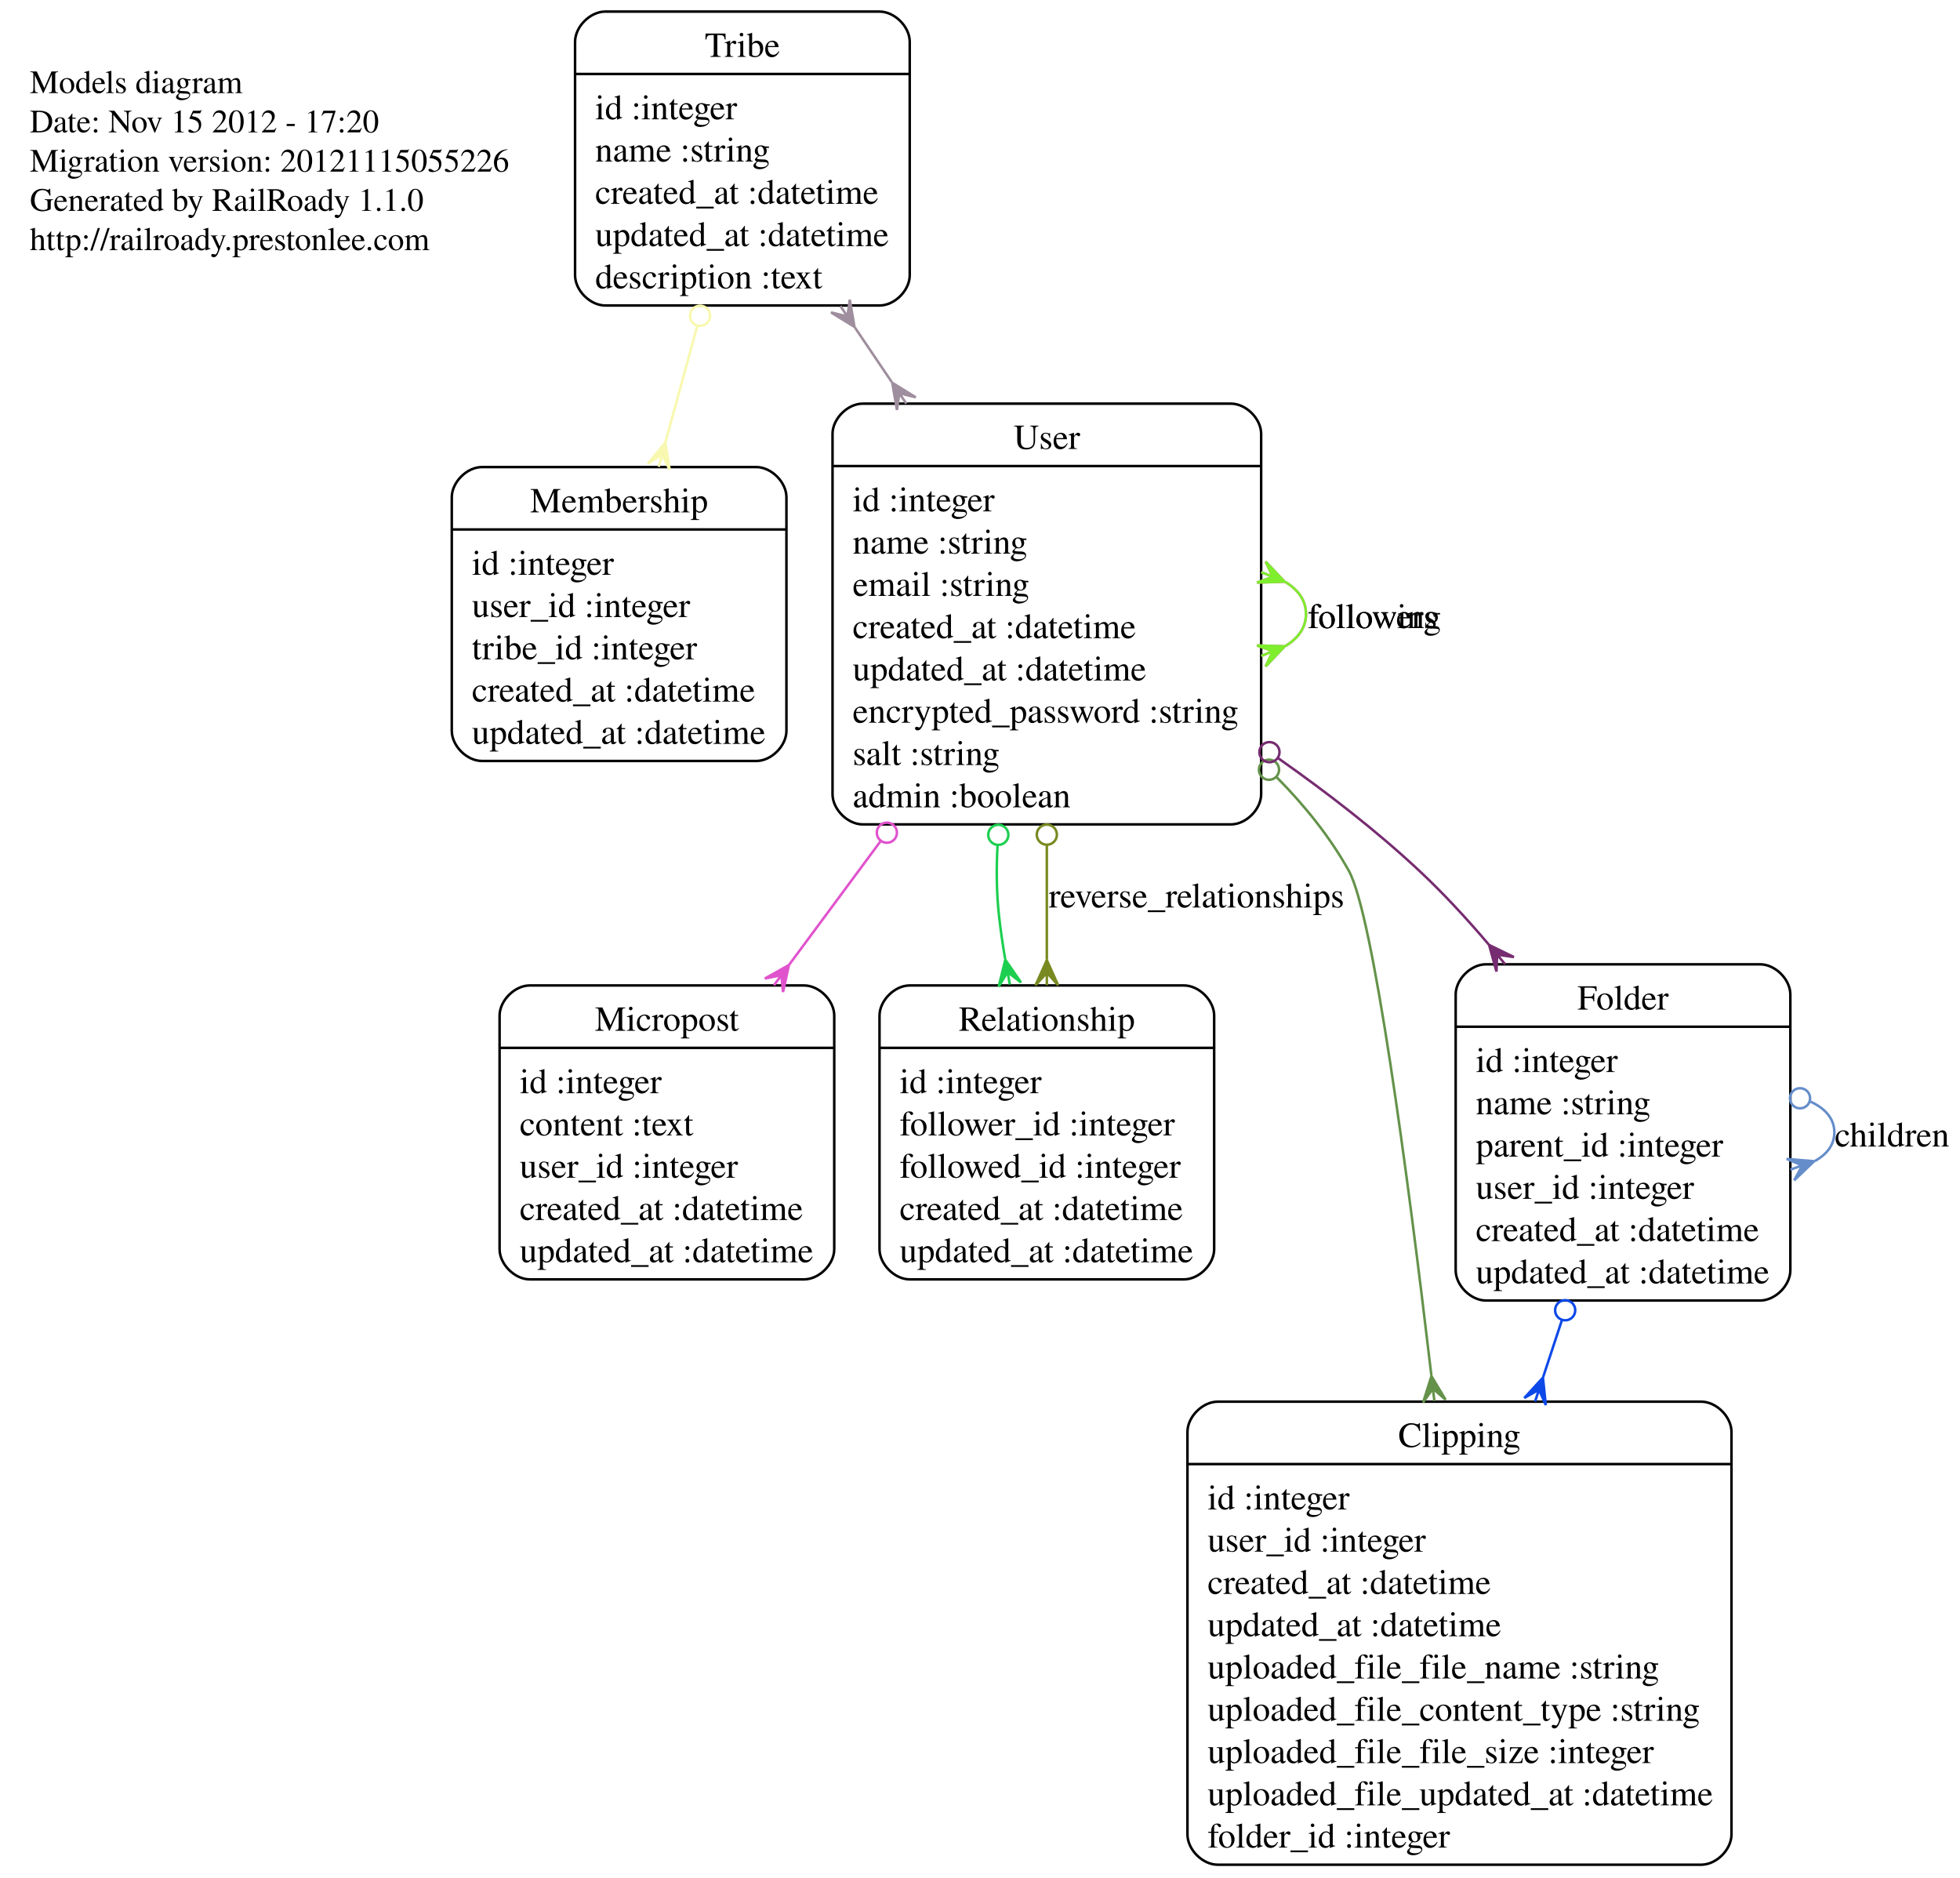
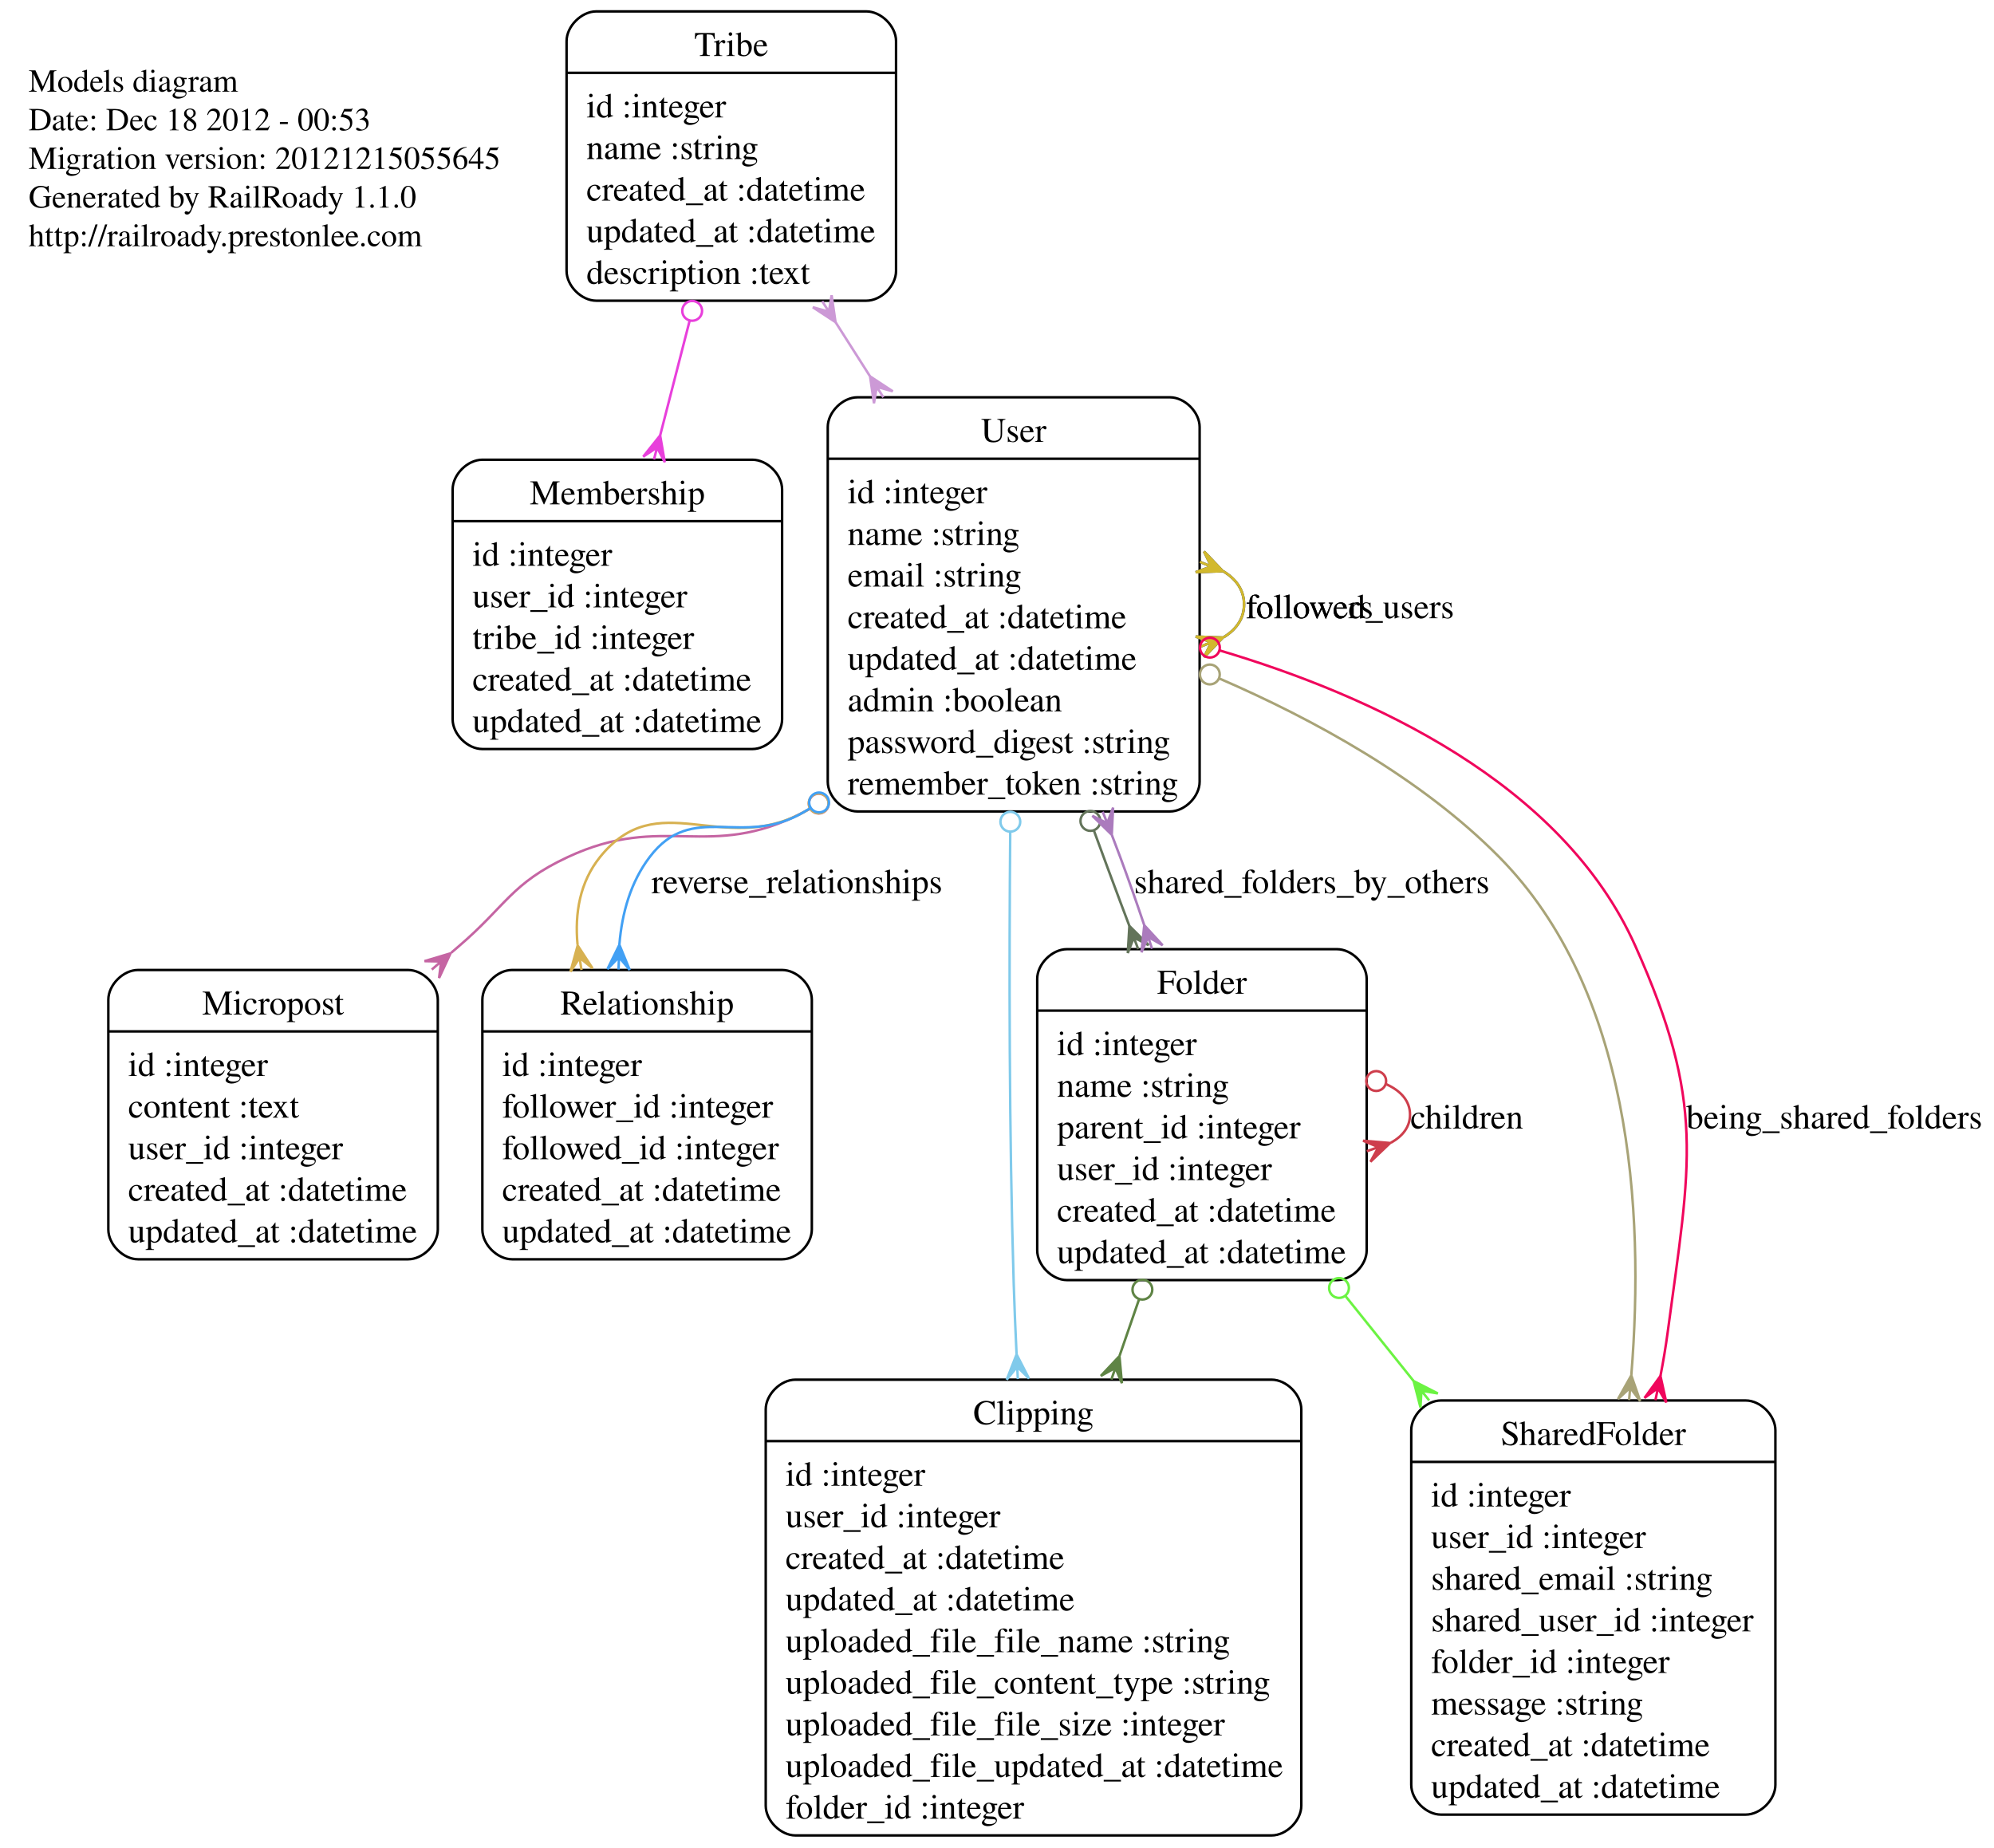
- <svg xmlns="http://www.w3.org/2000/svg" width="779pt" height="746pt" viewBox="0.00 0.00 778.87 746.00">
+ <svg xmlns="http://www.w3.org/2000/svg" width="805pt" height="746pt" viewBox="0.00 0.00 804.52 746.00">
  <g id="graph0" class="graph" transform="scale(1 1) rotate(0) translate(4 742)">
-     <polygon fill="white" stroke="white" points="-4,5 -4,-742 775.869,-742 775.869,5 -4,5" />
+     <polygon fill="white" stroke="white" points="-4,5 -4,-742 801.518,-742 801.518,5 -4,5" />
    <g id="node1" class="node">
-       <text text-anchor="start" x="7.788" y="-705" font-family="Times,serif" font-size="13.00">Models diagram</text>
-       <text text-anchor="start" x="7.788" y="-689.4" font-family="Times,serif" font-size="13.00">Date: Nov 15 2012 - 17:20</text>
-       <text text-anchor="start" x="7.788" y="-673.8" font-family="Times,serif" font-size="13.00">Migration version: 20121115055226</text>
-       <text text-anchor="start" x="7.788" y="-658.2" font-family="Times,serif" font-size="13.00">Generated by RailRoady 1.1.0</text>
-       <text text-anchor="start" x="7.788" y="-642.6" font-family="Times,serif" font-size="13.00">http://railroady.prestonlee.com</text>
+       <text text-anchor="start" x="7.312" y="-705" font-family="Times,serif" font-size="13.00">Models diagram</text>
+       <text text-anchor="start" x="7.312" y="-689.4" font-family="Times,serif" font-size="13.00">Date: Dec 18 2012 - 00:53</text>
+       <text text-anchor="start" x="7.312" y="-673.8" font-family="Times,serif" font-size="13.00">Migration version: 20121215055645</text>
+       <text text-anchor="start" x="7.312" y="-658.2" font-family="Times,serif" font-size="13.00">Generated by RailRoady 1.1.0</text>
+       <text text-anchor="start" x="7.312" y="-642.6" font-family="Times,serif" font-size="13.00">http://railroady.prestonlee.com</text>
    </g>
    <g id="node2" class="node">
-       <path fill="none" stroke="black" d="M479.891,-1C479.891,-1 672.109,-1 672.109,-1 678.109,-1 684.109,-7 684.109,-13 684.109,-13 684.109,-173 684.109,-173 684.109,-179 678.109,-185 672.109,-185 672.109,-185 479.891,-185 479.891,-185 473.891,-185 467.891,-179 467.891,-173 467.891,-173 467.891,-13 467.891,-13 467.891,-7 473.891,-1 479.891,-1" />
-       <text text-anchor="middle" x="576" y="-167" font-family="Times,serif" font-size="14.00">Clipping</text>
-       <polyline fill="none" stroke="black" points="467.891,-160.2 684.109,-160.2 " />
-       <text text-anchor="start" x="475.891" y="-142.2" font-family="Times,serif" font-size="14.00">id :integer</text>
-       <text text-anchor="start" x="475.891" y="-125.4" font-family="Times,serif" font-size="14.00">user_id :integer</text>
-       <text text-anchor="start" x="475.891" y="-108.6" font-family="Times,serif" font-size="14.00">created_at :datetime</text>
-       <text text-anchor="start" x="475.891" y="-91.8" font-family="Times,serif" font-size="14.00">updated_at :datetime</text>
-       <text text-anchor="start" x="475.891" y="-75" font-family="Times,serif" font-size="14.00">uploaded_file_file_name :string</text>
-       <text text-anchor="start" x="475.891" y="-58.2" font-family="Times,serif" font-size="14.00">uploaded_file_content_type :string</text>
-       <text text-anchor="start" x="475.891" y="-41.4" font-family="Times,serif" font-size="14.00">uploaded_file_file_size :integer</text>
-       <text text-anchor="start" x="475.891" y="-24.6" font-family="Times,serif" font-size="14.00">uploaded_file_updated_at :datetime</text>
-       <text text-anchor="start" x="475.891" y="-7.8" font-family="Times,serif" font-size="14.00">folder_id :integer</text>
+       <path fill="none" stroke="black" d="M316.891,-1C316.891,-1 509.109,-1 509.109,-1 515.109,-1 521.109,-7 521.109,-13 521.109,-13 521.109,-173 521.109,-173 521.109,-179 515.109,-185 509.109,-185 509.109,-185 316.891,-185 316.891,-185 310.891,-185 304.891,-179 304.891,-173 304.891,-173 304.891,-13 304.891,-13 304.891,-7 310.891,-1 316.891,-1" />
+       <text text-anchor="middle" x="413" y="-167" font-family="Times,serif" font-size="14.00">Clipping</text>
+       <polyline fill="none" stroke="black" points="304.891,-160.2 521.109,-160.2 " />
+       <text text-anchor="start" x="312.891" y="-142.2" font-family="Times,serif" font-size="14.00">id :integer</text>
+       <text text-anchor="start" x="312.891" y="-125.4" font-family="Times,serif" font-size="14.00">user_id :integer</text>
+       <text text-anchor="start" x="312.891" y="-108.6" font-family="Times,serif" font-size="14.00">created_at :datetime</text>
+       <text text-anchor="start" x="312.891" y="-91.8" font-family="Times,serif" font-size="14.00">updated_at :datetime</text>
+       <text text-anchor="start" x="312.891" y="-75" font-family="Times,serif" font-size="14.00">uploaded_file_file_name :string</text>
+       <text text-anchor="start" x="312.891" y="-58.2" font-family="Times,serif" font-size="14.00">uploaded_file_content_type :string</text>
+       <text text-anchor="start" x="312.891" y="-41.4" font-family="Times,serif" font-size="14.00">uploaded_file_file_size :integer</text>
+       <text text-anchor="start" x="312.891" y="-24.6" font-family="Times,serif" font-size="14.00">uploaded_file_updated_at :datetime</text>
+       <text text-anchor="start" x="312.891" y="-7.8" font-family="Times,serif" font-size="14.00">folder_id :integer</text>
    </g>
    <g id="node3" class="node">
-       <path fill="none" stroke="black" d="M586.495,-225.2C586.495,-225.2 695.505,-225.2 695.505,-225.2 701.505,-225.2 707.505,-231.2 707.505,-237.2 707.505,-237.2 707.505,-346.8 707.505,-346.8 707.505,-352.8 701.505,-358.8 695.505,-358.8 695.505,-358.8 586.495,-358.8 586.495,-358.8 580.495,-358.8 574.495,-352.8 574.495,-346.8 574.495,-346.8 574.495,-237.2 574.495,-237.2 574.495,-231.2 580.495,-225.2 586.495,-225.2" />
-       <text text-anchor="middle" x="641" y="-340.8" font-family="Times,serif" font-size="14.00">Folder</text>
-       <polyline fill="none" stroke="black" points="574.495,-334 707.505,-334 " />
-       <text text-anchor="start" x="582.495" y="-316" font-family="Times,serif" font-size="14.00">id :integer</text>
-       <text text-anchor="start" x="582.495" y="-299.2" font-family="Times,serif" font-size="14.00">name :string</text>
-       <text text-anchor="start" x="582.495" y="-282.4" font-family="Times,serif" font-size="14.00">parent_id :integer</text>
-       <text text-anchor="start" x="582.495" y="-265.6" font-family="Times,serif" font-size="14.00">user_id :integer</text>
-       <text text-anchor="start" x="582.495" y="-248.8" font-family="Times,serif" font-size="14.00">created_at :datetime</text>
-       <text text-anchor="start" x="582.495" y="-232" font-family="Times,serif" font-size="14.00">updated_at :datetime</text>
+       <path fill="none" stroke="black" d="M426.495,-225.2C426.495,-225.2 535.505,-225.2 535.505,-225.2 541.505,-225.2 547.505,-231.2 547.505,-237.2 547.505,-237.2 547.505,-346.8 547.505,-346.8 547.505,-352.8 541.505,-358.8 535.505,-358.8 535.505,-358.8 426.495,-358.8 426.495,-358.8 420.495,-358.8 414.495,-352.8 414.495,-346.8 414.495,-346.8 414.495,-237.2 414.495,-237.2 414.495,-231.2 420.495,-225.2 426.495,-225.2" />
+       <text text-anchor="middle" x="481" y="-340.8" font-family="Times,serif" font-size="14.00">Folder</text>
+       <polyline fill="none" stroke="black" points="414.495,-334 547.505,-334 " />
+       <text text-anchor="start" x="422.495" y="-316" font-family="Times,serif" font-size="14.00">id :integer</text>
+       <text text-anchor="start" x="422.495" y="-299.2" font-family="Times,serif" font-size="14.00">name :string</text>
+       <text text-anchor="start" x="422.495" y="-282.4" font-family="Times,serif" font-size="14.00">parent_id :integer</text>
+       <text text-anchor="start" x="422.495" y="-265.6" font-family="Times,serif" font-size="14.00">user_id :integer</text>
+       <text text-anchor="start" x="422.495" y="-248.8" font-family="Times,serif" font-size="14.00">created_at :datetime</text>
+       <text text-anchor="start" x="422.495" y="-232" font-family="Times,serif" font-size="14.00">updated_at :datetime</text>
    </g>
    <g id="edge1" class="edge">
-       <path fill="none" stroke="#658dca" d="M715.434,-304.269C721.345,-301.583 725,-297.493 725,-292 725,-287.104 722.096,-283.323 717.28,-280.657" />
-       <ellipse fill="none" stroke="#658dca" cx="711.357" cy="-305.566" rx="4" ry="4" />
-       <polygon fill="#658dca" stroke="#658dca" points="716.975,-280.549 709.042,-272.979 712.26,-278.886 707.545,-277.222 707.545,-277.222 707.545,-277.222 712.26,-278.886 706.048,-281.466 716.975,-280.549 716.975,-280.549" />
-       <text text-anchor="middle" x="747.935" y="-286.4" font-family="Times,serif" font-size="14.00">children</text>
+       <path fill="none" stroke="#ce3e4c" d="M555.434,-304.269C561.345,-301.583 565,-297.493 565,-292 565,-287.104 562.096,-283.323 557.28,-280.657" />
+       <ellipse fill="none" stroke="#ce3e4c" cx="551.357" cy="-305.566" rx="4" ry="4" />
+       <polygon fill="#ce3e4c" stroke="#ce3e4c" points="556.975,-280.549 549.042,-272.979 552.26,-278.886 547.545,-277.222 547.545,-277.222 547.545,-277.222 552.26,-278.886 546.048,-281.466 556.975,-280.549 556.975,-280.549" />
+       <text text-anchor="middle" x="587.935" y="-286.4" font-family="Times,serif" font-size="14.00">children</text>
    </g>
    <g id="edge2" class="edge">
-       <path fill="none" stroke="#0d49e9" d="M616.75,-217.503C614.295,-210.062 611.772,-202.417 609.244,-194.754" />
-       <ellipse fill="none" stroke="#0d49e9" cx="618.012" cy="-221.329" rx="4" ry="4" />
-       <polygon fill="#0d49e9" stroke="#0d49e9" points="609.176,-194.549 610.316,-183.642 607.609,-189.801 606.043,-185.052 606.043,-185.052 606.043,-185.052 607.609,-189.801 601.769,-186.462 609.176,-194.549 609.176,-194.549" />
+       <path fill="none" stroke="#5f8445" d="M455.63,-217.503C453.062,-210.062 450.423,-202.417 447.778,-194.754" />
+       <ellipse fill="none" stroke="#5f8445" cx="456.957" cy="-221.347" rx="4" ry="4" />
+       <polygon fill="#5f8445" stroke="#5f8445" points="447.692,-194.505 448.683,-183.584 446.061,-189.779 444.429,-185.052 444.429,-185.052 444.429,-185.052 446.061,-189.779 440.176,-186.521 447.692,-194.505 447.692,-194.505" />
+     </g>
+     <g id="node7" class="node">
+       <path fill="none" stroke="black" d="M577.495,-9.4C577.495,-9.4 700.505,-9.4 700.505,-9.4 706.505,-9.4 712.505,-15.4 712.505,-21.4 712.505,-21.4 712.505,-164.6 712.505,-164.6 712.505,-170.6 706.505,-176.6 700.505,-176.6 700.505,-176.6 577.495,-176.6 577.495,-176.6 571.495,-176.6 565.495,-170.6 565.495,-164.6 565.495,-164.6 565.495,-21.4 565.495,-21.4 565.495,-15.4 571.495,-9.4 577.495,-9.4" />
+       <text text-anchor="middle" x="639" y="-158.6" font-family="Times,serif" font-size="14.00">SharedFolder</text>
+       <polyline fill="none" stroke="black" points="565.495,-151.8 712.505,-151.8 " />
+       <text text-anchor="start" x="573.495" y="-133.8" font-family="Times,serif" font-size="14.00">id :integer</text>
+       <text text-anchor="start" x="573.495" y="-117" font-family="Times,serif" font-size="14.00">user_id :integer</text>
+       <text text-anchor="start" x="573.495" y="-100.2" font-family="Times,serif" font-size="14.00">shared_email :string</text>
+       <text text-anchor="start" x="573.495" y="-83.4" font-family="Times,serif" font-size="14.00">shared_user_id :integer</text>
+       <text text-anchor="start" x="573.495" y="-66.6" font-family="Times,serif" font-size="14.00">folder_id :integer</text>
+       <text text-anchor="start" x="573.495" y="-49.8" font-family="Times,serif" font-size="14.00">message :string</text>
+       <text text-anchor="start" x="573.495" y="-33" font-family="Times,serif" font-size="14.00">created_at :datetime</text>
+       <text text-anchor="start" x="573.495" y="-16.2" font-family="Times,serif" font-size="14.00">updated_at :datetime</text>
+     </g>
+     <g id="edge3" class="edge">
+       <path fill="none" stroke="#6bf342" d="M538.848,-218.873C547.8,-207.712 557.143,-196.063 566.369,-184.559" />
+       <ellipse fill="none" stroke="#6bf342" cx="536.334" cy="-222.008" rx="4" ry="4" />
+       <polygon fill="#6bf342" stroke="#6bf342" points="566.474,-184.427 576.241,-179.442 569.603,-180.527 572.731,-176.627 572.731,-176.627 572.731,-176.627 569.603,-180.527 569.221,-173.811 566.474,-184.427 566.474,-184.427" />
    </g>
    <g id="node4" class="node">
-       <path fill="none" stroke="black" d="M187.495,-439.6C187.495,-439.6 296.505,-439.6 296.505,-439.6 302.505,-439.6 308.505,-445.6 308.505,-451.6 308.505,-451.6 308.505,-544.4 308.505,-544.4 308.505,-550.4 302.505,-556.4 296.505,-556.4 296.505,-556.4 187.495,-556.4 187.495,-556.4 181.495,-556.4 175.495,-550.4 175.495,-544.4 175.495,-544.4 175.495,-451.6 175.495,-451.6 175.495,-445.6 181.495,-439.6 187.495,-439.6" />
-       <text text-anchor="middle" x="242" y="-538.4" font-family="Times,serif" font-size="14.00">Membership</text>
-       <polyline fill="none" stroke="black" points="175.495,-531.6 308.505,-531.6 " />
-       <text text-anchor="start" x="183.495" y="-513.6" font-family="Times,serif" font-size="14.00">id :integer</text>
-       <text text-anchor="start" x="183.495" y="-496.8" font-family="Times,serif" font-size="14.00">user_id :integer</text>
-       <text text-anchor="start" x="183.495" y="-480" font-family="Times,serif" font-size="14.00">tribe_id :integer</text>
-       <text text-anchor="start" x="183.495" y="-463.2" font-family="Times,serif" font-size="14.00">created_at :datetime</text>
-       <text text-anchor="start" x="183.495" y="-446.4" font-family="Times,serif" font-size="14.00">updated_at :datetime</text>
+       <path fill="none" stroke="black" d="M190.495,-439.6C190.495,-439.6 299.505,-439.6 299.505,-439.6 305.505,-439.6 311.505,-445.6 311.505,-451.6 311.505,-451.6 311.505,-544.4 311.505,-544.4 311.505,-550.4 305.505,-556.4 299.505,-556.4 299.505,-556.4 190.495,-556.4 190.495,-556.4 184.495,-556.4 178.495,-550.4 178.495,-544.4 178.495,-544.4 178.495,-451.6 178.495,-451.6 178.495,-445.6 184.495,-439.6 190.495,-439.6" />
+       <text text-anchor="middle" x="245" y="-538.4" font-family="Times,serif" font-size="14.00">Membership</text>
+       <polyline fill="none" stroke="black" points="178.495,-531.6 311.505,-531.6 " />
+       <text text-anchor="start" x="186.495" y="-513.6" font-family="Times,serif" font-size="14.00">id :integer</text>
+       <text text-anchor="start" x="186.495" y="-496.8" font-family="Times,serif" font-size="14.00">user_id :integer</text>
+       <text text-anchor="start" x="186.495" y="-480" font-family="Times,serif" font-size="14.00">tribe_id :integer</text>
+       <text text-anchor="start" x="186.495" y="-463.2" font-family="Times,serif" font-size="14.00">created_at :datetime</text>
+       <text text-anchor="start" x="186.495" y="-446.4" font-family="Times,serif" font-size="14.00">updated_at :datetime</text>
    </g>
    <g id="node5" class="node">
-       <path fill="none" stroke="black" d="M206.495,-233.6C206.495,-233.6 315.505,-233.6 315.505,-233.6 321.505,-233.6 327.505,-239.6 327.505,-245.6 327.505,-245.6 327.505,-338.4 327.505,-338.4 327.505,-344.4 321.505,-350.4 315.505,-350.4 315.505,-350.4 206.495,-350.4 206.495,-350.4 200.495,-350.4 194.495,-344.4 194.495,-338.4 194.495,-338.4 194.495,-245.6 194.495,-245.6 194.495,-239.6 200.495,-233.6 206.495,-233.6" />
-       <text text-anchor="middle" x="261" y="-332.4" font-family="Times,serif" font-size="14.00">Micropost</text>
-       <polyline fill="none" stroke="black" points="194.495,-325.6 327.505,-325.6 " />
-       <text text-anchor="start" x="202.495" y="-307.6" font-family="Times,serif" font-size="14.00">id :integer</text>
-       <text text-anchor="start" x="202.495" y="-290.8" font-family="Times,serif" font-size="14.00">content :text</text>
-       <text text-anchor="start" x="202.495" y="-274" font-family="Times,serif" font-size="14.00">user_id :integer</text>
-       <text text-anchor="start" x="202.495" y="-257.2" font-family="Times,serif" font-size="14.00">created_at :datetime</text>
-       <text text-anchor="start" x="202.495" y="-240.4" font-family="Times,serif" font-size="14.00">updated_at :datetime</text>
+       <path fill="none" stroke="black" d="M51.495,-233.6C51.495,-233.6 160.505,-233.6 160.505,-233.6 166.505,-233.6 172.505,-239.6 172.505,-245.6 172.505,-245.6 172.505,-338.4 172.505,-338.4 172.505,-344.4 166.505,-350.4 160.505,-350.4 160.505,-350.4 51.495,-350.4 51.495,-350.4 45.495,-350.4 39.495,-344.4 39.495,-338.4 39.495,-338.4 39.495,-245.6 39.495,-245.6 39.495,-239.6 45.495,-233.6 51.495,-233.6" />
+       <text text-anchor="middle" x="106" y="-332.4" font-family="Times,serif" font-size="14.00">Micropost</text>
+       <polyline fill="none" stroke="black" points="39.495,-325.6 172.505,-325.6 " />
+       <text text-anchor="start" x="47.495" y="-307.6" font-family="Times,serif" font-size="14.00">id :integer</text>
+       <text text-anchor="start" x="47.495" y="-290.8" font-family="Times,serif" font-size="14.00">content :text</text>
+       <text text-anchor="start" x="47.495" y="-274" font-family="Times,serif" font-size="14.00">user_id :integer</text>
+       <text text-anchor="start" x="47.495" y="-257.2" font-family="Times,serif" font-size="14.00">created_at :datetime</text>
+       <text text-anchor="start" x="47.495" y="-240.4" font-family="Times,serif" font-size="14.00">updated_at :datetime</text>
    </g>
    <g id="node6" class="node">
-       <path fill="none" stroke="black" d="M357.495,-233.6C357.495,-233.6 466.505,-233.6 466.505,-233.6 472.505,-233.6 478.505,-239.6 478.505,-245.6 478.505,-245.6 478.505,-338.4 478.505,-338.4 478.505,-344.4 472.505,-350.4 466.505,-350.4 466.505,-350.4 357.495,-350.4 357.495,-350.4 351.495,-350.4 345.495,-344.4 345.495,-338.4 345.495,-338.4 345.495,-245.6 345.495,-245.6 345.495,-239.6 351.495,-233.6 357.495,-233.6" />
-       <text text-anchor="middle" x="412" y="-332.4" font-family="Times,serif" font-size="14.00">Relationship</text>
-       <polyline fill="none" stroke="black" points="345.495,-325.6 478.505,-325.6 " />
-       <text text-anchor="start" x="353.495" y="-307.6" font-family="Times,serif" font-size="14.00">id :integer</text>
-       <text text-anchor="start" x="353.495" y="-290.8" font-family="Times,serif" font-size="14.00">follower_id :integer</text>
-       <text text-anchor="start" x="353.495" y="-274" font-family="Times,serif" font-size="14.00">followed_id :integer</text>
-       <text text-anchor="start" x="353.495" y="-257.2" font-family="Times,serif" font-size="14.00">created_at :datetime</text>
-       <text text-anchor="start" x="353.495" y="-240.4" font-family="Times,serif" font-size="14.00">updated_at :datetime</text>
+       <path fill="none" stroke="black" d="M202.495,-233.6C202.495,-233.6 311.505,-233.6 311.505,-233.6 317.505,-233.6 323.505,-239.6 323.505,-245.6 323.505,-245.6 323.505,-338.4 323.505,-338.4 323.505,-344.4 317.505,-350.4 311.505,-350.4 311.505,-350.4 202.495,-350.4 202.495,-350.4 196.495,-350.4 190.495,-344.4 190.495,-338.4 190.495,-338.4 190.495,-245.6 190.495,-245.6 190.495,-239.6 196.495,-233.6 202.495,-233.6" />
+       <text text-anchor="middle" x="257" y="-332.4" font-family="Times,serif" font-size="14.00">Relationship</text>
+       <polyline fill="none" stroke="black" points="190.495,-325.6 323.505,-325.6 " />
+       <text text-anchor="start" x="198.495" y="-307.6" font-family="Times,serif" font-size="14.00">id :integer</text>
+       <text text-anchor="start" x="198.495" y="-290.8" font-family="Times,serif" font-size="14.00">follower_id :integer</text>
+       <text text-anchor="start" x="198.495" y="-274" font-family="Times,serif" font-size="14.00">followed_id :integer</text>
+       <text text-anchor="start" x="198.495" y="-257.2" font-family="Times,serif" font-size="14.00">created_at :datetime</text>
+       <text text-anchor="start" x="198.495" y="-240.4" font-family="Times,serif" font-size="14.00">updated_at :datetime</text>
    </g>
-     <g id="node7" class="node">
+     <g id="node8" class="node">
      <path fill="none" stroke="black" d="M236.495,-620.6C236.495,-620.6 345.505,-620.6 345.505,-620.6 351.505,-620.6 357.505,-626.6 357.505,-632.6 357.505,-632.6 357.505,-725.4 357.505,-725.4 357.505,-731.4 351.505,-737.4 345.505,-737.4 345.505,-737.4 236.495,-737.4 236.495,-737.4 230.495,-737.4 224.495,-731.4 224.495,-725.4 224.495,-725.4 224.495,-632.6 224.495,-632.6 224.495,-626.6 230.495,-620.6 236.495,-620.6" />
      <text text-anchor="middle" x="291" y="-719.4" font-family="Times,serif" font-size="14.00">Tribe</text>
      <polyline fill="none" stroke="black" points="224.495,-712.6 357.505,-712.6 " />
      <text text-anchor="start" x="232.495" y="-694.6" font-family="Times,serif" font-size="14.00">id :integer</text>
      <text text-anchor="start" x="232.495" y="-677.8" font-family="Times,serif" font-size="14.00">name :string</text>
      <text text-anchor="start" x="232.495" y="-661" font-family="Times,serif" font-size="14.00">created_at :datetime</text>
      <text text-anchor="start" x="232.495" y="-644.2" font-family="Times,serif" font-size="14.00">updated_at :datetime</text>
      <text text-anchor="start" x="232.495" y="-627.4" font-family="Times,serif" font-size="14.00">description :text</text>
    </g>
-     <g id="edge3" class="edge">
-       <path fill="none" stroke="#f8f8b0" d="M273.098,-612.603C268.972,-597.531 264.577,-581.474 260.429,-566.321" />
-       <ellipse fill="none" stroke="#f8f8b0" cx="274.17" cy="-616.52" rx="4" ry="4" />
-       <polygon fill="#f8f8b0" stroke="#f8f8b0" points="260.384,-566.159 262.084,-555.326 259.064,-561.337 257.744,-556.514 257.744,-556.514 257.744,-556.514 259.064,-561.337 253.404,-557.702 260.384,-566.159 260.384,-566.159" />
+     <g id="edge4" class="edge">
+       <path fill="none" stroke="#e83fdb" d="M274.194,-612.603C270.321,-597.531 266.194,-581.474 262.3,-566.321" />
+       <ellipse fill="none" stroke="#e83fdb" cx="275.196" cy="-616.504" rx="4" ry="4" />
+       <polygon fill="#e83fdb" stroke="#e83fdb" points="262.269,-566.199 264.139,-555.394 261.025,-561.357 259.78,-556.514 259.78,-556.514 259.78,-556.514 261.025,-561.357 255.422,-557.634 262.269,-566.199 262.269,-566.199" />
    </g>
-     <g id="node8" class="node">
-       <path fill="none" stroke="black" d="M338.822,-414.4C338.822,-414.4 485.178,-414.4 485.178,-414.4 491.178,-414.4 497.178,-420.4 497.178,-426.4 497.178,-426.4 497.178,-569.6 497.178,-569.6 497.178,-575.6 491.178,-581.6 485.178,-581.6 485.178,-581.6 338.822,-581.6 338.822,-581.6 332.822,-581.6 326.822,-575.6 326.822,-569.6 326.822,-569.6 326.822,-426.4 326.822,-426.4 326.822,-420.4 332.822,-414.4 338.822,-414.4" />
-       <text text-anchor="middle" x="412" y="-563.6" font-family="Times,serif" font-size="14.00">User</text>
-       <polyline fill="none" stroke="black" points="326.822,-556.8 497.178,-556.8 " />
-       <text text-anchor="start" x="334.822" y="-538.8" font-family="Times,serif" font-size="14.00">id :integer</text>
-       <text text-anchor="start" x="334.822" y="-522" font-family="Times,serif" font-size="14.00">name :string</text>
-       <text text-anchor="start" x="334.822" y="-505.2" font-family="Times,serif" font-size="14.00">email :string</text>
-       <text text-anchor="start" x="334.822" y="-488.4" font-family="Times,serif" font-size="14.00">created_at :datetime</text>
-       <text text-anchor="start" x="334.822" y="-471.6" font-family="Times,serif" font-size="14.00">updated_at :datetime</text>
-       <text text-anchor="start" x="334.822" y="-454.8" font-family="Times,serif" font-size="14.00">encrypted_password :string</text>
-       <text text-anchor="start" x="334.822" y="-438" font-family="Times,serif" font-size="14.00">salt :string</text>
-       <text text-anchor="start" x="334.822" y="-421.2" font-family="Times,serif" font-size="14.00">admin :boolean</text>
-     </g>
-     <g id="edge4" class="edge">
-       <path fill="none" stroke="#9f8e9e" d="M335.721,-611.842C340.506,-604.764 345.431,-597.477 350.367,-590.176" />
-       <polygon fill="#9f8e9e" stroke="#9f8e9e" points="335.552,-612.093 326.223,-617.858 332.751,-616.236 329.951,-620.378 329.951,-620.378 329.951,-620.378 332.751,-616.236 333.679,-622.898 335.552,-612.093 335.552,-612.093" />
-       <polygon fill="#9f8e9e" stroke="#9f8e9e" points="350.558,-589.894 359.886,-584.129 353.358,-585.751 356.158,-581.609 356.158,-581.609 356.158,-581.609 353.358,-585.751 352.43,-579.089 350.558,-589.894 350.558,-589.894" />
+     <g id="node9" class="node">
+       <path fill="none" stroke="black" d="M341.936,-414.4C341.936,-414.4 468.064,-414.4 468.064,-414.4 474.064,-414.4 480.064,-420.4 480.064,-426.4 480.064,-426.4 480.064,-569.6 480.064,-569.6 480.064,-575.6 474.064,-581.6 468.064,-581.6 468.064,-581.6 341.936,-581.6 341.936,-581.6 335.936,-581.6 329.936,-575.6 329.936,-569.6 329.936,-569.6 329.936,-426.4 329.936,-426.4 329.936,-420.4 335.936,-414.4 341.936,-414.4" />
+       <text text-anchor="middle" x="405" y="-563.6" font-family="Times,serif" font-size="14.00">User</text>
+       <polyline fill="none" stroke="black" points="329.936,-556.8 480.064,-556.8 " />
+       <text text-anchor="start" x="337.936" y="-538.8" font-family="Times,serif" font-size="14.00">id :integer</text>
+       <text text-anchor="start" x="337.936" y="-522" font-family="Times,serif" font-size="14.00">name :string</text>
+       <text text-anchor="start" x="337.936" y="-505.2" font-family="Times,serif" font-size="14.00">email :string</text>
+       <text text-anchor="start" x="337.936" y="-488.4" font-family="Times,serif" font-size="14.00">created_at :datetime</text>
+       <text text-anchor="start" x="337.936" y="-471.6" font-family="Times,serif" font-size="14.00">updated_at :datetime</text>
+       <text text-anchor="start" x="337.936" y="-454.8" font-family="Times,serif" font-size="14.00">admin :boolean</text>
+       <text text-anchor="start" x="337.936" y="-438" font-family="Times,serif" font-size="14.00">password_digest :string</text>
+       <text text-anchor="start" x="337.936" y="-421.2" font-family="Times,serif" font-size="14.00">remember_token :string</text>
    </g>
    <g id="edge5" class="edge">
-       <path fill="none" stroke="#e053cd" d="M345.944,-407.759C333.697,-391.214 321.114,-374.214 309.51,-358.537" />
-       <ellipse fill="none" stroke="#e053cd" cx="348.42" cy="-411.104" rx="4" ry="4" />
-       <polygon fill="#e053cd" stroke="#e053cd" points="309.488,-358.507 307.155,-347.792 306.513,-354.488 303.538,-350.469 303.538,-350.469 303.538,-350.469 306.513,-354.488 299.921,-353.146 309.488,-358.507 309.488,-358.507" />
+       <path fill="none" stroke="#cc99d6" d="M333.134,-611.842C337.642,-604.764 342.282,-597.477 346.933,-590.176" />
+       <polygon fill="#cc99d6" stroke="#cc99d6" points="333.07,-611.943 323.902,-617.961 330.384,-616.161 327.698,-620.378 327.698,-620.378 327.698,-620.378 330.384,-616.161 331.493,-622.795 333.07,-611.943 333.07,-611.943" />
+       <polygon fill="#cc99d6" stroke="#cc99d6" points="347.017,-590.043 356.184,-584.026 349.703,-585.826 352.389,-581.609 352.389,-581.609 352.389,-581.609 349.703,-585.826 348.593,-579.191 347.017,-590.043 347.017,-590.043" />
    </g>
    <g id="edge6" class="edge">
-       <path fill="none" stroke="#1dcf50" d="M392.418,-406.253C391.888,-396.731 391.987,-387.179 393,-378 393.612,-372.458 394.442,-366.749 395.414,-361.035" />
-       <ellipse fill="none" stroke="#1dcf50" cx="392.711" cy="-410.248" rx="4" ry="4" />
-       <polygon fill="#1dcf50" stroke="#1dcf50" points="395.491,-360.618 401.727,-351.598 396.396,-355.7 397.302,-350.783 397.302,-350.783 397.302,-350.783 396.396,-355.7 392.876,-349.968 395.491,-360.618 395.491,-360.618" />
+       <path fill="none" stroke="#c565a3" d="M322.768,-415.487C321.849,-414.978 320.926,-414.483 320,-414 281.89,-394.142 263.944,-414.168 225,-396 202.102,-385.318 200.204,-376.42 181,-360 179.992,-359.138 178.978,-358.269 177.96,-357.393" />
+       <ellipse fill="none" stroke="#c565a3" cx="326.298" cy="-417.581" rx="4" ry="4" />
+       <polygon fill="#c565a3" stroke="#c565a3" points="177.634,-357.111 173.017,-347.164 173.853,-353.839 170.072,-350.567 170.072,-350.567 170.072,-350.567 173.853,-353.839 167.127,-353.97 177.634,-357.111 177.634,-357.111" />
    </g>
    <g id="edge7" class="edge">
-       <path fill="none" stroke="#f753cf" d="M506.854,-510.7C511.966,-507.594 515,-503.36 515,-498 515,-492.64 511.966,-488.406 506.854,-485.3" />
-       <polygon fill="#f753cf" stroke="#f753cf" points="506.496,-510.848 495.536,-510.494 501.873,-512.751 497.249,-514.655 497.249,-514.655 497.249,-514.655 501.873,-512.751 498.963,-518.816 506.496,-510.848 506.496,-510.848" />
-       <polygon fill="#f753cf" stroke="#f753cf" points="506.496,-485.152 498.963,-477.184 501.873,-483.249 497.249,-481.345 497.249,-481.345 497.249,-481.345 501.873,-483.249 495.536,-485.506 506.496,-485.152 506.496,-485.152" />
-       <text text-anchor="middle" x="542.221" y="-492.4" font-family="Times,serif" font-size="14.00">following</text>
+       <path fill="none" stroke="#d7b151" d="M322.747,-415.525C321.835,-415.004 320.919,-414.496 320,-414 287.163,-396.282 261.385,-425.075 238,-396 229.862,-385.882 227.742,-373.394 228.917,-360.646" />
+       <ellipse fill="none" stroke="#d7b151" cx="326.257" cy="-417.664" rx="4" ry="4" />
+       <polygon fill="#d7b151" stroke="#d7b151" points="228.973,-360.287 234.959,-351.099 229.743,-355.347 230.513,-350.406 230.513,-350.406 230.513,-350.406 229.743,-355.347 226.067,-349.713 228.973,-360.287 228.973,-360.287" />
    </g>
    <g id="edge8" class="edge">
-       <path fill="none" stroke="#798921" d="M412,-406.237C412,-390.986 412,-375.397 412,-360.854" />
-       <ellipse fill="none" stroke="#798921" cx="412" cy="-410.319" rx="4" ry="4" />
-       <polygon fill="#798921" stroke="#798921" points="412,-360.469 416.5,-350.469 412,-355.469 412,-350.469 412,-350.469 412,-350.469 412,-355.469 407.5,-350.469 412,-360.469 412,-360.469" />
-       <text text-anchor="middle" x="471.479" y="-381.4" font-family="Times,serif" font-size="14.00">reverse_relationships</text>
+       <path fill="none" stroke="#0f1f5e" d="M489.78,-511.256C494.916,-508.106 498,-503.687 498,-498 498,-492.313 494.916,-487.894 489.78,-484.744" />
+       <polygon fill="#0f1f5e" stroke="#0f1f5e" points="489.432,-511.397 478.474,-510.994 484.8,-513.28 480.168,-515.163 480.168,-515.163 480.168,-515.163 484.8,-513.28 481.863,-519.332 489.432,-511.397 489.432,-511.397" />
+       <polygon fill="#0f1f5e" stroke="#0f1f5e" points="489.432,-484.603 481.863,-476.668 484.8,-482.72 480.168,-480.837 480.168,-480.837 480.168,-480.837 484.8,-482.72 478.474,-485.006 489.432,-484.603 489.432,-484.603" />
+       <text text-anchor="middle" x="540.769" y="-492.4" font-family="Times,serif" font-size="14.00">followed_users</text>
    </g>
    <g id="edge9" class="edge">
-       <path fill="none" stroke="#7eee2d" d="M506.854,-510.7C511.966,-507.594 515,-503.36 515,-498 515,-492.64 511.966,-488.406 506.854,-485.3" />
-       <polygon fill="#7eee2d" stroke="#7eee2d" points="506.496,-510.848 495.536,-510.494 501.873,-512.751 497.249,-514.655 497.249,-514.655 497.249,-514.655 501.873,-512.751 498.963,-518.816 506.496,-510.848 506.496,-510.848" />
-       <polygon fill="#7eee2d" stroke="#7eee2d" points="506.496,-485.152 498.963,-477.184 501.873,-483.249 497.249,-481.345 497.249,-481.345 497.249,-481.345 501.873,-483.249 495.536,-485.506 506.496,-485.152 506.496,-485.152" />
-       <text text-anchor="middle" x="541.438" y="-492.4" font-family="Times,serif" font-size="14.00">followers</text>
+       <path fill="none" stroke="#42a0f4" d="M322.773,-415.659C321.851,-415.094 320.927,-414.541 320,-414 295.231,-399.55 275.374,-418.844 258.041,-396 250.365,-385.883 246.867,-373.453 245.821,-360.771" />
+       <ellipse fill="none" stroke="#42a0f4" cx="326.422" cy="-418.026" rx="4" ry="4" />
+       <polygon fill="#42a0f4" stroke="#42a0f4" points="245.814,-360.581 249.971,-350.433 245.644,-355.584 245.474,-350.587 245.474,-350.587 245.474,-350.587 245.644,-355.584 240.976,-350.74 245.814,-360.581 245.814,-360.581" />
+       <text text-anchor="middle" x="317.479" y="-381.4" font-family="Times,serif" font-size="14.00">reverse_relationships</text>
    </g>
    <g id="edge10" class="edge">
-       <path fill="none" stroke="#64924a" d="M503.336,-433.156C514.447,-421.928 524.5,-409.474 532,-396 541.746,-378.491 555.338,-276.215 564.828,-195.47" />
-       <ellipse fill="none" stroke="#64924a" cx="500.299" cy="-436.12" rx="4" ry="4" />
-       <polygon fill="#64924a" stroke="#64924a" points="564.863,-195.169 570.492,-185.758 565.443,-190.203 566.023,-185.237 566.023,-185.237 566.023,-185.237 565.443,-190.203 561.553,-184.715 564.863,-195.169 564.863,-195.169" />
+       <path fill="none" stroke="#d2b92d" d="M489.78,-511.256C494.916,-508.106 498,-503.687 498,-498 498,-492.313 494.916,-487.894 489.78,-484.744" />
+       <polygon fill="#d2b92d" stroke="#d2b92d" points="489.432,-511.397 478.474,-510.994 484.8,-513.28 480.168,-515.163 480.168,-515.163 480.168,-515.163 484.8,-513.28 481.863,-519.332 489.432,-511.397 489.432,-511.397" />
+       <polygon fill="#d2b92d" stroke="#d2b92d" points="489.432,-484.603 481.863,-476.668 484.8,-482.72 480.168,-480.837 480.168,-480.837 480.168,-480.837 484.8,-482.72 478.474,-485.006 489.432,-484.603 489.432,-484.603" />
+       <text text-anchor="middle" x="524.438" y="-492.4" font-family="Times,serif" font-size="14.00">followers</text>
    </g>
    <g id="edge11" class="edge">
-       <path fill="none" stroke="#762c70" d="M504.011,-440.651C523.356,-427.071 543.025,-411.865 560,-396 569.536,-387.088 578.866,-376.996 587.603,-366.703" />
-       <ellipse fill="none" stroke="#762c70" cx="500.473" cy="-443.105" rx="4" ry="4" />
-       <polygon fill="#762c70" stroke="#762c70" points="587.773,-366.499 597.625,-361.683 590.968,-362.653 594.163,-358.807 594.163,-358.807 594.163,-358.807 590.968,-362.653 590.702,-355.932 587.773,-366.499 587.773,-366.499" />
+       <path fill="none" stroke="#80caeb" d="M403.604,-406.19C403.136,-353.07 403.133,-284.719 405,-224 405.286,-214.69 405.687,-205.011 406.159,-195.321" />
+       <ellipse fill="none" stroke="#80caeb" cx="403.642" cy="-410.248" rx="4" ry="4" />
+       <polygon fill="#80caeb" stroke="#80caeb" points="406.164,-195.223 411.169,-185.465 406.419,-190.229 406.675,-185.236 406.675,-185.236 406.675,-185.236 406.419,-190.229 402.18,-185.006 406.164,-195.223 406.164,-195.223" />
+     </g>
+     <g id="edge12" class="edge">
+       <path fill="none" stroke="#63745a" d="M437.417,-406.588C440.957,-396.926 444.533,-387.252 448,-378 449.203,-374.79 450.439,-371.514 451.693,-368.208" />
+       <ellipse fill="none" stroke="#63745a" cx="435.962" cy="-410.57" rx="4" ry="4" />
+       <polygon fill="#63745a" stroke="#63745a" points="451.703,-368.18 459.469,-360.438 453.484,-363.508 455.264,-358.835 455.264,-358.835 455.264,-358.835 453.484,-363.508 451.059,-357.233 451.703,-368.18 451.703,-368.18" />
+     </g>
+     <g id="edge13" class="edge">
+       <path fill="none" stroke="#a8a377" d="M488.038,-468.067C526.088,-451.582 569.599,-427.785 601,-396 654.164,-342.185 659.753,-254.123 654.35,-186.943" />
+       <ellipse fill="none" stroke="#a8a377" cx="484.187" cy="-469.703" rx="4" ry="4" />
+       <polygon fill="#a8a377" stroke="#a8a377" points="654.331,-186.729 657.918,-176.367 653.883,-181.749 653.436,-176.769 653.436,-176.769 653.436,-176.769 653.883,-181.749 648.954,-177.172 654.331,-186.729 654.331,-186.729" />
+     </g>
+     <g id="edge14" class="edge">
+       <path fill="none" stroke="#f0065c" d="M488.107,-479.416C549.181,-461.309 626.458,-426.06 656,-360 684.403,-296.488 678.235,-272.958 669,-204 668.234,-198.281 667.254,-192.439 666.118,-186.575" />
+       <ellipse fill="none" stroke="#f0065c" cx="484.208" cy="-480.539" rx="4" ry="4" />
+       <polygon fill="#f0065c" stroke="#f0065c" points="666.101,-186.495 668.475,-175.789 665.085,-181.599 664.069,-176.704 664.069,-176.704 664.069,-176.704 665.085,-181.599 659.663,-177.618 666.101,-186.495 666.101,-186.495" />
+       <text text-anchor="middle" x="736.259" y="-286.4" font-family="Times,serif" font-size="14.00">being_shared_folders</text>
+     </g>
+     <g id="edge15" class="edge">
+       <path fill="none" stroke="#ab7bbd" d="M444.665,-404.793C445.807,-401.835 446.921,-398.898 448,-396 451.281,-387.184 454.542,-377.874 457.664,-368.6" />
+       <polygon fill="#ab7bbd" stroke="#ab7bbd" points="444.589,-404.986 436.748,-412.652 442.763,-409.641 440.937,-414.296 440.937,-414.296 440.937,-414.296 442.763,-409.641 445.127,-415.939 444.589,-404.986 444.589,-404.986" />
+       <polygon fill="#ab7bbd" stroke="#ab7bbd" points="457.71,-368.462 465.134,-360.391 459.287,-363.717 460.863,-358.972 460.863,-358.972 460.863,-358.972 459.287,-363.717 456.593,-357.553 457.71,-368.462 457.71,-368.462" />
+       <text text-anchor="middle" x="525.314" y="-381.4" font-family="Times,serif" font-size="14.00">shared_folders_by_others</text>
    </g>
  </g>
</svg>
